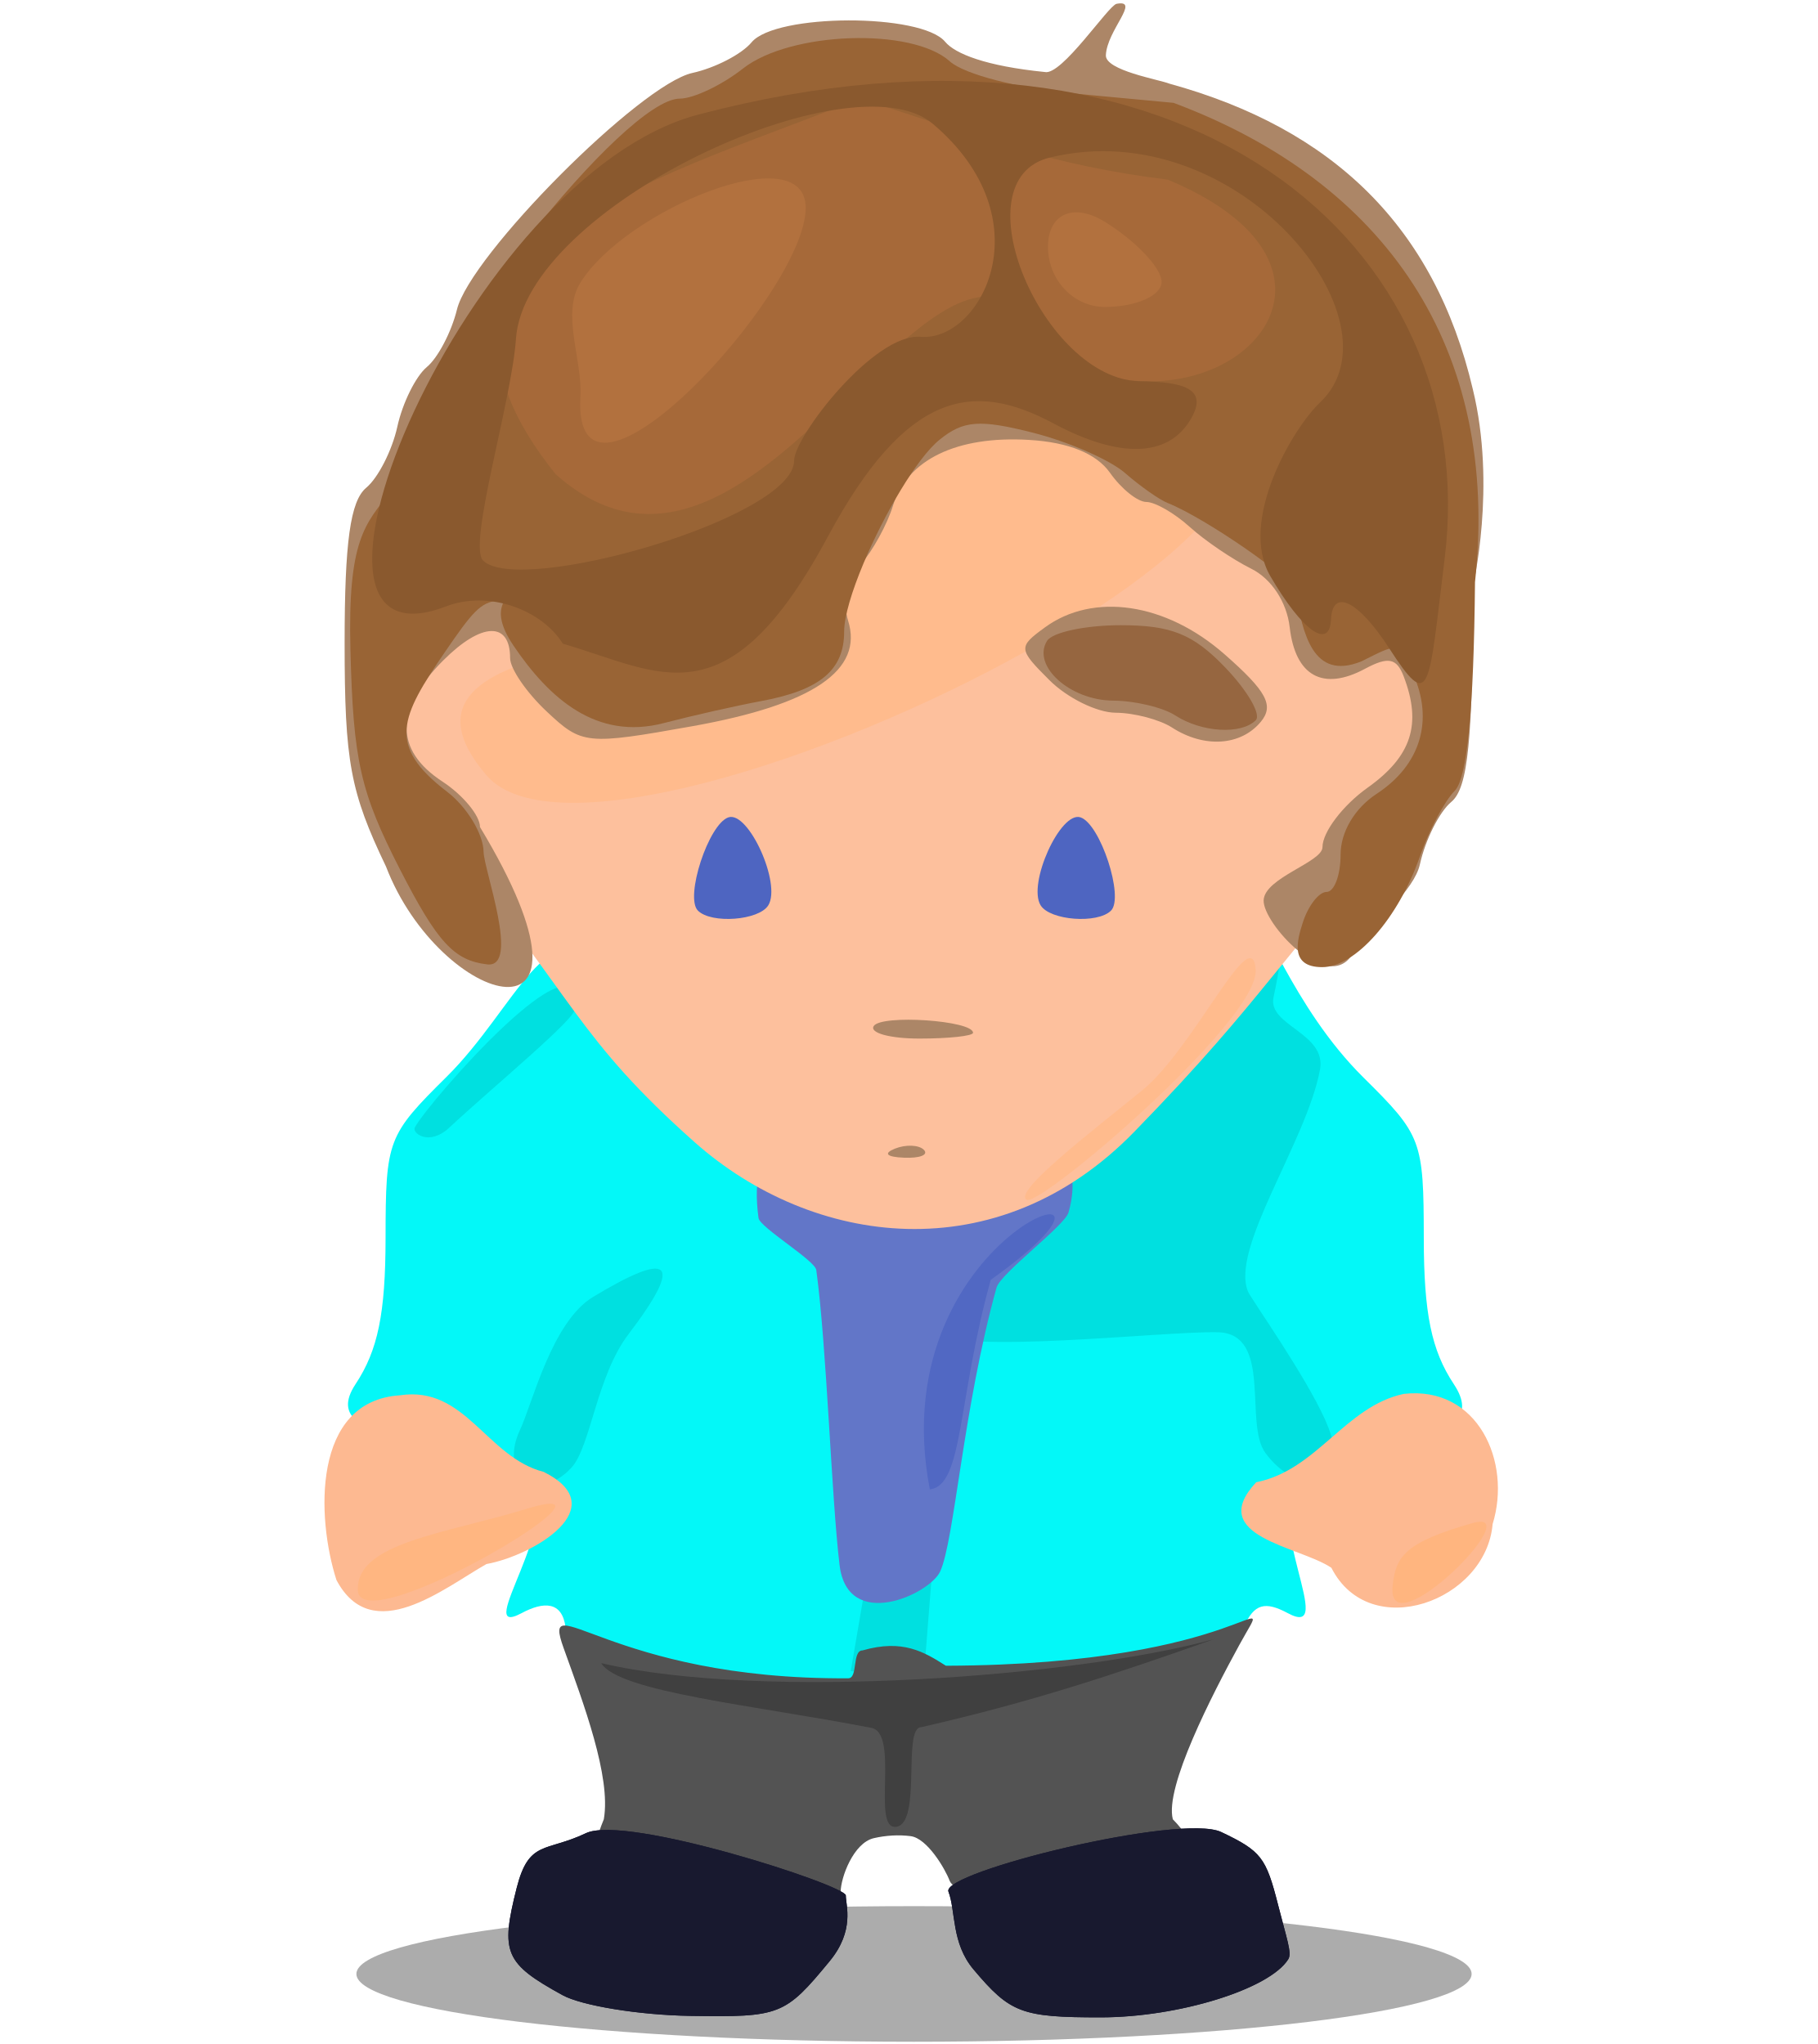
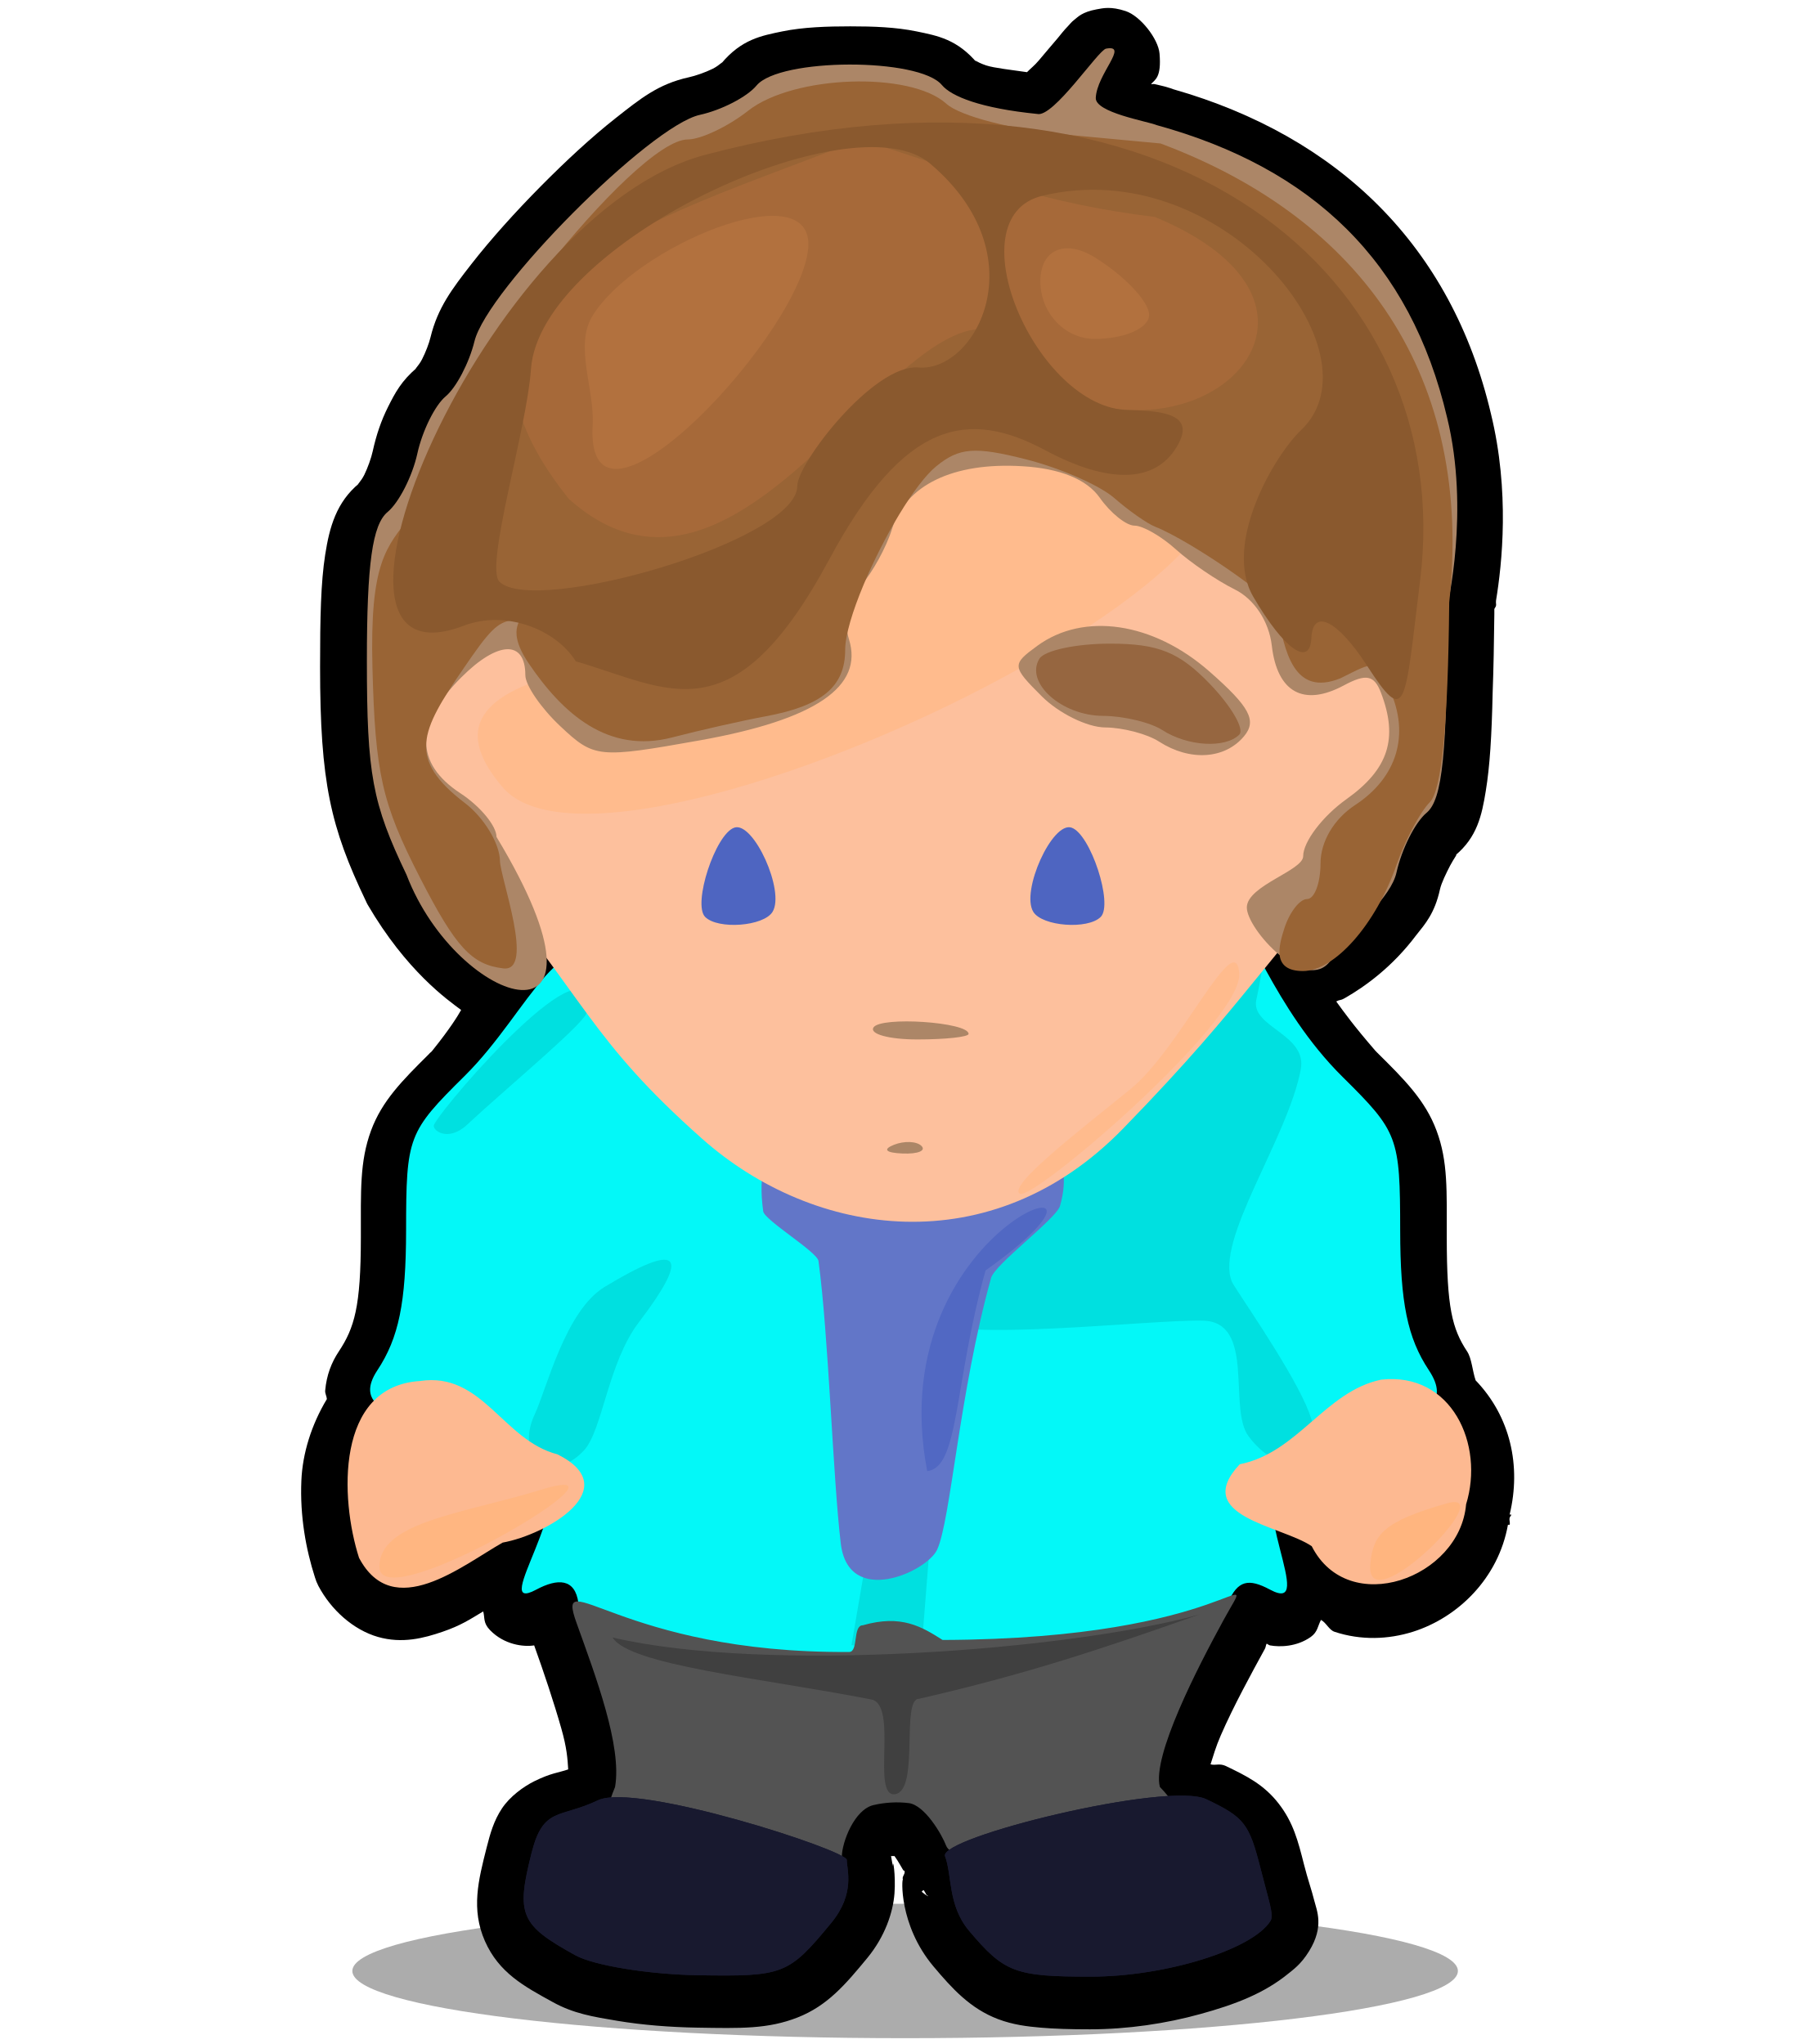
<svg xmlns="http://www.w3.org/2000/svg" id="svg1953" width="32" height="36" version="1.0">
  <defs id="defs1956">
    <linearGradient id="linearGradient2979">
      <stop style="stop-color:white;stop-opacity:1;" offset="0" id="stop2981" />
      <stop style="stop-color:white;stop-opacity:0;" offset="1" id="stop2983" />
    </linearGradient>
    <linearGradient id="linearGradient9439">
      <stop style="stop-color:#9eabdd;stop-opacity:1;" offset="0" id="stop9441" />
      <stop style="stop-color:#9eabdd;stop-opacity:0;" offset="1" id="stop9443" />
    </linearGradient>
  </defs>
-   <path style="fill:black;fill-opacity:0.328;stroke:none;stroke-width:0.4;stroke-miterlimit:4;stroke-dasharray:none;stroke-opacity:1" id="path2997" d="M 26.359 35.602 A 9.818 1.194 0 1 1  6.722,35.602 A 9.818 1.194 0 1 1  26.359 35.602 z" transform="translate(-0.446706,-0.83585)" />
-   <path style="fill:#03f8f8;stroke:none;stroke-width:0.4;stroke-miterlimit:4;stroke-dasharray:none;stroke-opacity:1;fill-opacity:1" d="M 21.963,16.033 C 21.749,16.033 21.515,16.261 21.443,16.539 C 21.37,16.817 21.083,17.103 20.805,17.176 C 20.527,17.249 20.3,17.498 20.3,17.73 C 20.3,17.976 20.078,18.152 19.77,18.152 C 19.479,18.152 18.989,18.404 18.682,18.711 C 18.261,19.232 17.852,18.476 17.121,19.976 C 17.121,20.104 16.853,20.256 16.525,20.312 C 15.748,20.445 14.737,20.289 14.737,20.035 C 14.737,19.78 12.666,18.417 12.277,18.417 C 12.115,18.417 11.394,17.791 10.674,17.027 C 9.651,15.94 9.088,17.752 7.869,18.96 C 6.822,19.996 6.791,20.078 6.789,21.805 C 6.788,23.133 6.654,23.783 6.261,24.377 C 5.466,25.577 8.445,25.19 9.297,26.043 C 9.99,26.736 8.29,28.89 9.181,28.413 C 9.577,28.201 9.898,28.203 9.958,28.66 C 10.223,30.649 21.402,29.824 21.9,28.66 C 22.082,28.236 22.282,28.201 22.678,28.413 C 23.568,28.89 22.2,26.736 22.893,26.043 C 23.746,25.19 26.392,25.577 25.598,24.377 C 25.204,23.783 25.071,23.133 25.07,21.805 C 25.068,20.083 25.034,19.994 24.008,18.978 C 22.739,17.722 22.228,16.033 21.963,16.033 z " id="path9762" />
-   <path id="path3032" style="fill:#00e0e0;fill-opacity:1;fill-rule:evenodd;stroke:none;stroke-width:1px;stroke-linecap:butt;stroke-linejoin:miter;stroke-opacity:1" d="M 10.114,17.774 C 10.177,17.91 8.669,19.154 7.909,19.862 C 7.553,20.193 7.249,19.955 7.305,19.855 C 7.557,19.394 10.281,16.286 10.114,17.774 z M 23.491,26.034 C 23.407,25.959 23.673,25.766 23.333,25.006 C 22.982,24.221 22.026,22.868 21.977,22.753 C 21.652,21.991 23.003,20.115 23.242,18.842 C 23.364,18.191 22.318,18.067 22.424,17.566 C 22.622,16.638 22.584,16.361 22.429,16.412 C 19.514,17.373 17.025,19.213 15.583,20.736 C 15.309,21.024 15.576,22.839 16.353,23.45 C 16.886,23.87 20.458,23.443 21.439,23.464 C 22.42,23.484 21.897,25.072 22.281,25.59 C 22.84,26.345 23.563,26.099 23.491,26.034 z M 9.155,25.187 C 9.374,24.722 9.715,23.282 10.443,22.842 C 11.773,22.038 12.076,22.173 11.067,23.498 C 10.501,24.242 10.4,25.484 10.061,25.85 C 9.472,26.488 8.779,25.983 9.155,25.187 z M 15.386,27.056 L 14.98,29.433 L 16.262,29.589 L 16.449,27.212 L 15.386,27.056 z " />
-   <path style="fill:#6276c8;fill-rule:evenodd;stroke:none;stroke-width:1px;stroke-linecap:butt;stroke-linejoin:miter;stroke-opacity:1;fill-opacity:1" d="M 13.76,20.239 L 18.513,20.114 C 18.362,20.114 19.114,20.3 18.814,21.355 C 18.749,21.587 17.617,22.426 17.547,22.678 C 16.958,24.796 16.805,27.14 16.554,27.679 C 16.366,28.081 14.925,28.746 14.783,27.565 C 14.637,26.349 14.559,23.73 14.373,22.368 C 14.35,22.198 13.378,21.617 13.356,21.452 C 13.159,19.994 13.993,20.18 13.76,20.239 z " id="path3034" />
-   <path style="fill:#fdc09d;fill-opacity:1;fill-rule:evenodd;stroke:none;stroke-width:1px;stroke-linecap:butt;stroke-linejoin:miter;stroke-opacity:1" d="M 7.065,11.661 C 6.102,13.094 5.852,12.454 7.979,15.011 C 10.128,17.594 10.161,18.277 12.229,20.115 C 14.297,21.953 17.558,22.417 19.975,19.931 C 22.392,17.446 22.482,16.886 24.403,14.941 C 26.324,12.996 24.965,13.512 25.247,11.661 C 27.384,5.675 21.682,2.354 16.437,1.352 C 11.938,1.196 8.435,7.876 7.065,11.661 z " id="path9764" />
-   <path id="path3051" d="M 13.872,10.671 C 12.95,11.422 6.328,11.047 8.567,13.656 C 10.806,16.264 28.096,7.525 19.412,6.643 C 10.728,5.76 14.795,9.92 13.872,10.671 z " style="fill:#ffbb8d;fill-opacity:1;fill-rule:evenodd;stroke:none;stroke-width:1px;stroke-linecap:butt;stroke-linejoin:miter;stroke-opacity:1" />
-   <path style="fill:#ac8667" d="M 6.797,15.263 C 6.166,13.945 6.068,13.416 6.068,11.323 C 6.068,9.546 6.169,8.822 6.449,8.59 C 6.658,8.416 6.904,7.933 6.996,7.516 C 7.087,7.099 7.321,6.626 7.516,6.464 C 7.711,6.302 7.949,5.847 8.046,5.452 C 8.279,4.496 11.272,1.487 12.191,1.285 C 12.591,1.197 13.061,0.954 13.234,0.745 C 13.657,0.236 16.222,0.229 16.642,0.736 C 16.818,0.947 17.359,1.164 18.395,1.268 C 18.692,1.342 19.517,0.094 19.661,0.067 C 20.091,-0.013 19.491,0.532 19.472,0.973 C 19.461,1.241 20.407,1.4 20.59,1.473 C 23.464,2.265 25.259,3.987 25.933,6.854 C 26.353,8.57 25.934,10.331 25.934,10.331 C 25.935,13.031 25.85,13.879 25.554,14.124 C 25.345,14.298 25.097,14.792 25.002,15.221 C 24.902,15.68 24.242,16.198 23.793,16.837 C 23.345,17.475 22.235,16.255 22.25,15.857 C 22.264,15.459 23.286,15.185 23.286,14.921 C 23.286,14.656 23.643,14.185 24.081,13.873 C 24.855,13.322 25.039,12.755 24.716,11.913 C 24.592,11.589 24.443,11.56 24.033,11.78 C 23.294,12.176 22.808,11.907 22.709,11.048 C 22.658,10.604 22.387,10.192 22.029,10.015 C 21.703,9.853 21.217,9.523 20.949,9.281 C 20.682,9.039 20.338,8.841 20.185,8.841 C 20.032,8.841 19.743,8.609 19.544,8.326 C 19.305,7.988 18.816,7.789 18.121,7.748 C 16.849,7.671 15.97,8.096 15.723,8.907 C 15.623,9.234 15.366,9.703 15.152,9.947 C 14.923,10.209 14.832,10.613 14.932,10.927 C 15.21,11.803 14.317,12.41 12.193,12.79 C 10.32,13.124 10.249,13.117 9.625,12.53 C 9.271,12.198 8.982,11.776 8.982,11.591 C 8.982,10.941 8.479,10.957 7.807,11.629 C 6.949,12.487 6.943,13.21 7.79,13.765 C 8.154,14.004 8.452,14.365 8.452,14.567 C 10.928,18.674 7.745,17.736 6.797,15.263 z M 20.637,12.814 C 20.419,12.673 19.972,12.555 19.644,12.553 C 19.316,12.551 18.791,12.292 18.478,11.979 C 17.928,11.43 17.925,11.396 18.396,11.052 C 19.251,10.426 20.529,10.616 21.56,11.522 C 22.304,12.175 22.439,12.426 22.199,12.714 C 21.847,13.138 21.203,13.179 20.637,12.814 z " id="path9766" />
-   <g id="g9768" transform="matrix(0.264883,0,0,0.264883,33.95201,-24.04291)">
-     <path id="path9770" d="M -41.579,152.125 C -41.937,153.253 -42.49,155.075 -40.285,155.075 C -38.08,155.075 -35.223,151.835 -33.786,147.704 C -33.187,145.983 -32.146,144.022 -31.472,143.346 C -30.648,142.52 -30.208,137.974 -30.128,129.478 C -28.433,113.867 -36.122,102.858 -50.168,97.606 L -56.76,96.99 C -60.469,96.644 -64.089,95.708 -65.036,94.85 C -67.548,92.577 -75.652,92.858 -78.79,95.326 C -80.188,96.426 -82.078,97.326 -82.99,97.326 C -86.684,97.326 -100.062,114.27 -100.062,119.01 C -100.062,119.56 -101.096,122.041 -102.207,123.453 C -103.926,125.639 -105.07,126.674 -104.883,133.986 C -104.694,141.356 -104.226,143.427 -101.589,148.575 C -99.104,153.425 -97.992,154.636 -95.789,154.892 C -93.586,155.148 -96.014,148.6 -96.031,147.409 C -96.049,146.217 -97.142,144.417 -98.461,143.409 C -102.482,140.335 -101.566,138.46 -98.579,134.091 C -96.788,131.471 -96.22,130.807 -95.087,130.707 C -93.954,130.607 -95.881,130.978 -94.047,133.692 C -91.655,137.23 -88.514,140.008 -84.063,138.849 C -82.138,138.348 -79.213,137.687 -77.563,137.381 C -73.662,136.657 -72.063,135.316 -72.063,132.769 C -72.063,131.752 -71.546,130.061 -70.775,128.224 C -69.405,124.96 -67.232,121.235 -65.729,120.013 C -64.139,118.72 -63.064,118.638 -59.508,119.541 C -57.144,120.141 -54.389,121.348 -53.386,122.224 C -52.383,123.099 -51.113,123.993 -50.563,124.211 C -48.042,125.21 -42.063,129.359 -42.063,130.109 C -41.574,132.869 -40.924,136.057 -37.679,134.744 C -35.307,133.575 -35.262,133.342 -34.262,135.538 C -32.844,138.649 -33.74,141.634 -36.667,143.552 C -38.127,144.509 -39.063,146.089 -39.063,147.599 C -39.063,148.961 -39.483,150.075 -39.995,150.075 C -40.508,150.075 -41.221,150.998 -41.579,152.125 z " style="fill:#996435;fill-opacity:1" />
-     <path id="path9772" d="M -50.05,138.339 C -50.875,137.806 -52.733,137.363 -54.178,137.354 C -57.053,137.337 -59.601,135.038 -58.577,133.383 C -58.223,132.809 -56.018,132.339 -53.678,132.339 C -50.318,132.339 -48.857,132.931 -46.724,135.158 C -45.238,136.709 -44.329,138.284 -44.703,138.658 C -45.674,139.629 -48.296,139.472 -50.05,138.339 z " style="fill:#966640;fill-opacity:1" />
-     <path style="fill:#4e65c1" d="M -81.784,151.317 C -82.67,150.431 -81.075,145.555 -79.755,145.115 C -78.425,144.671 -76.222,149.535 -77.106,150.965 C -77.728,151.972 -80.891,152.21 -81.784,151.317 z M -59.002,150.965 C -59.885,149.535 -57.682,144.671 -56.352,145.115 C -55.032,145.555 -53.437,150.431 -54.324,151.317 C -55.217,152.21 -58.379,151.972 -59.002,150.965 z " id="path9774" />
+   <path style="fill:black;fill-opacity:0.328;stroke:none;stroke-width:0.4;stroke-miterlimit:4;stroke-dasharray:none;stroke-opacity:1" id="path2997" d="M 26.359 35.602 A 9.818 1.194 0 1 1  6.722,35.602 A 9.818 1.194 0 1 1  26.359 35.602 z" transform="matrix(0.991321,0,0,0.991321,-0.459648,-0.579102)" />
+   <g id="g2870" transform="matrix(0.957507,0,0,0.957507,0.649741,0.792613)">
+     <path transform="translate(27.58238,0.437815)" d="M -8.094,-1.094 C -8.362,-1.044 -8.437,-0.955 -8.5,-0.906 C -8.563,-0.858 -8.59,-0.816 -8.625,-0.781 C -8.694,-0.711 -8.755,-0.631 -8.812,-0.562 C -8.927,-0.425 -9.038,-0.299 -9.156,-0.156 C -9.235,-0.061 -9.313,-0.003 -9.375,0.062 C -9.666,0.019 -9.977,-0.014 -10.125,-0.062 C -10.329,-0.129 -10.375,-0.207 -10.281,-0.094 C -10.656,-0.545 -11.021,-0.608 -11.406,-0.688 C -11.791,-0.767 -12.204,-0.781 -12.625,-0.781 C -13.046,-0.781 -13.49,-0.767 -13.875,-0.688 C -14.26,-0.608 -14.626,-0.544 -15,-0.094 C -14.937,-0.17 -15.023,-0.066 -15.156,0 C -15.289,0.066 -15.477,0.131 -15.594,0.156 C -16.158,0.28 -16.488,0.552 -16.938,0.906 C -17.387,1.26 -17.849,1.689 -18.312,2.156 C -18.776,2.624 -19.239,3.138 -19.594,3.594 C -19.948,4.049 -20.212,4.396 -20.344,4.938 C -20.372,5.053 -20.433,5.213 -20.5,5.344 C -20.567,5.475 -20.678,5.57 -20.594,5.5 C -20.876,5.734 -20.998,5.965 -21.125,6.219 C -21.252,6.472 -21.341,6.736 -21.406,7.031 C -21.434,7.16 -21.499,7.34 -21.562,7.469 C -21.626,7.598 -21.724,7.681 -21.656,7.625 C -22.074,7.971 -22.202,8.427 -22.281,8.938 C -22.361,9.448 -22.375,10.091 -22.375,11 C -22.375,13.125 -22.182,13.953 -21.531,15.312 C -21.522,15.334 -21.511,15.355 -21.5,15.375 C -20.788,16.595 -20.031,17.126 -19.781,17.312 C -19.845,17.426 -19.986,17.656 -20.312,18.062 C -20.343,18.101 -20.341,18.084 -20.375,18.125 C -20.866,18.612 -21.237,18.986 -21.438,19.531 C -21.648,20.104 -21.624,20.634 -21.625,21.5 C -21.626,22.771 -21.743,23.158 -22.031,23.594 C -22.164,23.794 -22.256,24.027 -22.281,24.312 C -22.286,24.366 -22.254,24.413 -22.25,24.469 C -22.535,24.942 -22.698,25.47 -22.719,25.969 C -22.747,26.623 -22.635,27.233 -22.469,27.75 C -22.453,27.804 -22.432,27.856 -22.406,27.906 C -22.171,28.35 -21.762,28.714 -21.312,28.844 C -20.863,28.973 -20.464,28.866 -20.125,28.75 C -19.789,28.635 -19.628,28.527 -19.375,28.375 C -19.342,28.497 -19.38,28.584 -19.25,28.719 C -18.988,28.99 -18.631,29.031 -18.438,29 C -18.26,29.495 -18.076,30.045 -17.938,30.531 C -17.837,30.886 -17.824,31.084 -17.812,31.281 C -17.994,31.344 -18.125,31.345 -18.438,31.5 C -18.633,31.597 -18.884,31.778 -19.031,32 C -19.178,32.222 -19.245,32.453 -19.312,32.719 C -19.465,33.32 -19.601,33.852 -19.344,34.438 C -19.086,35.023 -18.625,35.27 -18.094,35.562 C -17.71,35.774 -17.358,35.83 -16.906,35.906 C -16.454,35.982 -15.937,36.023 -15.438,36.031 C -14.64,36.044 -14.143,36.059 -13.594,35.844 C -13.044,35.628 -12.713,35.236 -12.312,34.75 C -11.985,34.353 -11.838,33.909 -11.812,33.562 C -11.787,33.216 -11.844,32.886 -11.844,33.062 C -11.844,33.062 -11.857,32.968 -11.875,32.875 C -11.856,32.873 -11.832,32.876 -11.812,32.875 C -11.744,32.965 -11.65,33.142 -11.656,33.125 C -11.645,33.154 -11.637,33.131 -11.625,33.156 C -11.618,33.219 -11.68,33.251 -11.656,33.312 C -11.677,33.257 -11.741,34.137 -11.094,34.906 C -10.752,35.312 -10.418,35.681 -9.906,35.875 C -9.628,35.98 -9.359,36.011 -9.125,36.031 C -8.874,36.053 -8.586,36.062 -8.219,36.062 C -7.524,36.062 -6.821,35.956 -6.188,35.781 C -5.554,35.607 -5.011,35.401 -4.562,35.031 C -4.483,34.966 -4.337,34.867 -4.188,34.625 C -3.905,34.167 -4.047,33.877 -4.094,33.688 C -4.141,33.498 -4.211,33.307 -4.281,33.031 C -4.391,32.597 -4.478,32.255 -4.75,31.906 C -5.022,31.557 -5.346,31.397 -5.719,31.219 C -5.834,31.164 -5.904,31.213 -6,31.188 C -5.947,31.025 -5.903,30.864 -5.812,30.656 C -5.578,30.117 -5.238,29.497 -5,29.062 C -4.982,29.029 -4.985,28.998 -4.969,28.969 C -4.943,28.975 -4.935,28.995 -4.906,29 C -4.726,29.033 -4.414,29.027 -4.156,28.844 C -4.028,28.752 -4.029,28.642 -3.969,28.531 C -3.872,28.583 -3.82,28.717 -3.719,28.75 C -3.232,28.911 -2.731,28.891 -2.281,28.75 C -1.442,28.486 -0.704,27.756 -0.531,26.781 L -0.5,26.781 C -0.487,26.74 -0.511,26.698 -0.5,26.656 C -0.497,26.631 -0.471,26.619 -0.469,26.594 L -0.5,26.594 C -0.284,25.702 -0.484,24.792 -1.125,24.125 C -1.185,23.95 -1.196,23.723 -1.281,23.594 C -1.558,23.175 -1.655,22.784 -1.656,21.5 C -1.657,20.634 -1.631,20.102 -1.844,19.531 C -2.051,18.974 -2.436,18.59 -2.938,18.094 C -2.953,18.075 -2.953,18.081 -2.969,18.062 C -3.38,17.586 -3.537,17.363 -3.688,17.156 C -3.607,17.112 -3.627,17.148 -3.531,17.094 C -3.148,16.875 -2.651,16.513 -2.219,15.938 C -2.052,15.729 -1.877,15.532 -1.781,15.094 C -1.754,14.971 -1.664,14.793 -1.594,14.656 C -1.523,14.52 -1.436,14.415 -1.5,14.469 C -1.097,14.134 -1.011,13.732 -0.938,13.281 C -0.864,12.831 -0.829,12.271 -0.812,11.469 C -0.796,11.048 -0.787,10.555 -0.781,10.031 C -0.781,9.997 -0.782,9.972 -0.781,9.938 C -0.778,9.922 -0.754,9.9 -0.75,9.875 C -0.745,9.839 -0.755,9.838 -0.75,9.781 C -0.64,9.112 -0.494,7.776 -0.844,6.344 C -1.569,3.258 -3.653,1.242 -6.688,0.375 C -6.738,0.355 -6.746,0.355 -6.781,0.344 C -6.874,0.314 -6.949,0.302 -7.031,0.281 C -7.05,0.276 -7.074,0.286 -7.094,0.281 C -7.021,0.197 -6.9,0.163 -6.938,-0.281 C -6.961,-0.552 -7.292,-0.974 -7.562,-1.062 C -7.833,-1.151 -7.972,-1.116 -8.094,-1.094 z M -11.281,33.5 C -11.262,33.507 -11.228,33.589 -11.219,33.594 C -11.167,33.619 -11.183,33.639 -11.312,33.531 L -11.281,33.5 z " id="path2868" style="fill:black;fill-opacity:1;stroke:none;stroke-width:0.4;stroke-miterlimit:4;stroke-opacity:1" />
+     <path id="path9762" d="M 21.963,16.033 C 21.749,16.033 21.515,16.261 21.443,16.539 C 21.37,16.817 21.083,17.103 20.805,17.176 C 20.527,17.249 20.3,17.498 20.3,17.73 C 20.3,17.976 20.078,18.152 19.77,18.152 C 19.479,18.152 18.989,18.404 18.682,18.711 C 18.261,19.232 17.852,18.476 17.121,19.976 C 17.121,20.104 16.853,20.256 16.525,20.312 C 15.748,20.445 14.737,20.289 14.737,20.035 C 14.737,19.78 12.666,18.417 12.277,18.417 C 12.115,18.417 11.394,17.791 10.674,17.027 C 9.651,15.94 9.088,17.752 7.869,18.96 C 6.822,19.996 6.791,20.078 6.789,21.805 C 6.788,23.133 6.654,23.783 6.261,24.377 C 5.466,25.577 8.445,25.19 9.297,26.043 C 9.99,26.736 8.29,28.89 9.181,28.413 C 9.577,28.201 9.898,28.203 9.958,28.66 C 10.223,30.649 21.402,29.824 21.9,28.66 C 22.082,28.236 22.282,28.201 22.678,28.413 C 23.568,28.89 22.2,26.736 22.893,26.043 C 23.746,25.19 26.392,25.577 25.598,24.377 C 25.204,23.783 25.071,23.133 25.07,21.805 C 25.068,20.083 25.034,19.994 24.008,18.978 C 22.739,17.722 22.228,16.033 21.963,16.033 z " style="fill:#03f8f8;fill-opacity:1;stroke:none;stroke-width:0.4;stroke-miterlimit:4;stroke-dasharray:none;stroke-opacity:1" />
+     <path d="M 10.114,17.774 C 10.177,17.91 8.669,19.154 7.909,19.862 C 7.553,20.193 7.249,19.955 7.305,19.855 C 7.557,19.394 10.281,16.286 10.114,17.774 z M 23.491,26.034 C 23.407,25.959 23.673,25.766 23.333,25.006 C 22.982,24.221 22.026,22.868 21.977,22.753 C 21.652,21.991 23.003,20.115 23.242,18.842 C 23.364,18.191 22.318,18.067 22.424,17.566 C 22.622,16.638 22.584,16.361 22.429,16.412 C 19.514,17.373 17.025,19.213 15.583,20.736 C 15.309,21.024 15.576,22.839 16.353,23.45 C 16.886,23.87 20.458,23.443 21.439,23.464 C 22.42,23.484 21.897,25.072 22.281,25.59 C 22.84,26.345 23.563,26.099 23.491,26.034 z M 9.155,25.187 C 9.374,24.722 9.715,23.282 10.443,22.842 C 11.773,22.038 12.076,22.173 11.067,23.498 C 10.501,24.242 10.4,25.484 10.061,25.85 C 9.472,26.488 8.779,25.983 9.155,25.187 z M 15.386,27.056 L 14.98,29.433 L 16.262,29.589 L 16.449,27.212 L 15.386,27.056 z " style="fill:#00e0e0;fill-opacity:1;fill-rule:evenodd;stroke:none;stroke-width:1px;stroke-linecap:butt;stroke-linejoin:miter;stroke-opacity:1" id="path3032" />
+     <path id="path3034" d="M 13.76,20.239 L 18.513,20.114 C 18.362,20.114 19.114,20.3 18.814,21.355 C 18.749,21.587 17.617,22.426 17.547,22.678 C 16.958,24.796 16.805,27.14 16.554,27.679 C 16.366,28.081 14.925,28.746 14.783,27.565 C 14.637,26.349 14.559,23.73 14.373,22.368 C 14.35,22.198 13.378,21.617 13.356,21.452 C 13.159,19.994 13.993,20.18 13.76,20.239 z " style="fill:#6276c8;fill-opacity:1;fill-rule:evenodd;stroke:none;stroke-width:1px;stroke-linecap:butt;stroke-linejoin:miter;stroke-opacity:1" />
+     <path id="path9764" d="M 7.065,11.661 C 6.102,13.094 5.852,12.454 7.979,15.011 C 10.128,17.594 10.161,18.277 12.229,20.115 C 14.297,21.953 17.558,22.417 19.975,19.931 C 22.392,17.446 22.482,16.886 24.403,14.941 C 26.324,12.996 24.965,13.512 25.247,11.661 C 27.384,5.675 21.682,2.354 16.437,1.352 C 11.938,1.196 8.435,7.876 7.065,11.661 z " style="fill:#fdc09d;fill-opacity:1;fill-rule:evenodd;stroke:none;stroke-width:1px;stroke-linecap:butt;stroke-linejoin:miter;stroke-opacity:1" />
+     <path style="fill:#ffbb8d;fill-opacity:1;fill-rule:evenodd;stroke:none;stroke-width:1px;stroke-linecap:butt;stroke-linejoin:miter;stroke-opacity:1" d="M 13.872,10.671 C 12.95,11.422 6.328,11.047 8.567,13.656 C 10.806,16.264 28.096,7.525 19.412,6.643 C 10.728,5.76 14.795,9.92 13.872,10.671 z " id="path3051" />
+     <path id="path9766" d="M 6.797,15.263 C 6.166,13.945 6.068,13.416 6.068,11.323 C 6.068,9.546 6.169,8.822 6.449,8.59 C 6.658,8.416 6.904,7.933 6.996,7.516 C 7.087,7.099 7.321,6.626 7.516,6.464 C 7.711,6.302 7.949,5.847 8.046,5.452 C 8.279,4.496 11.272,1.487 12.191,1.285 C 12.591,1.197 13.061,0.954 13.234,0.745 C 13.657,0.236 16.222,0.229 16.642,0.736 C 16.818,0.947 17.359,1.164 18.395,1.268 C 18.692,1.342 19.517,0.094 19.661,0.067 C 20.091,-0.013 19.491,0.532 19.472,0.973 C 19.461,1.241 20.407,1.4 20.59,1.473 C 23.464,2.265 25.259,3.987 25.933,6.854 C 26.353,8.57 25.934,10.331 25.934,10.331 C 25.935,13.031 25.85,13.879 25.554,14.124 C 25.345,14.298 25.097,14.792 25.002,15.221 C 24.902,15.68 24.242,16.198 23.793,16.837 C 23.345,17.475 22.235,16.255 22.25,15.857 C 22.264,15.459 23.286,15.185 23.286,14.921 C 23.286,14.656 23.643,14.185 24.081,13.873 C 24.855,13.322 25.039,12.755 24.716,11.913 C 24.592,11.589 24.443,11.56 24.033,11.78 C 23.294,12.176 22.808,11.907 22.709,11.048 C 22.658,10.604 22.387,10.192 22.029,10.015 C 21.703,9.853 21.217,9.523 20.949,9.281 C 20.682,9.039 20.338,8.841 20.185,8.841 C 20.032,8.841 19.743,8.609 19.544,8.326 C 19.305,7.988 18.816,7.789 18.121,7.748 C 16.849,7.671 15.97,8.096 15.723,8.907 C 15.623,9.234 15.366,9.703 15.152,9.947 C 14.923,10.209 14.832,10.613 14.932,10.927 C 15.21,11.803 14.317,12.41 12.193,12.79 C 10.32,13.124 10.249,13.117 9.625,12.53 C 9.271,12.198 8.982,11.776 8.982,11.591 C 8.982,10.941 8.479,10.957 7.807,11.629 C 6.949,12.487 6.943,13.21 7.79,13.765 C 8.154,14.004 8.452,14.365 8.452,14.567 C 10.928,18.674 7.745,17.736 6.797,15.263 z M 20.637,12.814 C 20.419,12.673 19.972,12.555 19.644,12.553 C 19.316,12.551 18.791,12.292 18.478,11.979 C 17.928,11.43 17.925,11.396 18.396,11.052 C 19.251,10.426 20.529,10.616 21.56,11.522 C 22.304,12.175 22.439,12.426 22.199,12.714 C 21.847,13.138 21.203,13.179 20.637,12.814 z " style="fill:#ac8667" />
+     <g transform="matrix(0.264883,0,0,0.264883,33.95201,-24.04291)" id="g9768">
+       <path style="fill:#996435;fill-opacity:1" d="M -41.579,152.125 C -41.937,153.253 -42.49,155.075 -40.285,155.075 C -38.08,155.075 -35.223,151.835 -33.786,147.704 C -33.187,145.983 -32.146,144.022 -31.472,143.346 C -30.648,142.52 -30.208,137.974 -30.128,129.478 C -28.433,113.867 -36.122,102.858 -50.168,97.606 L -56.76,96.99 C -60.469,96.644 -64.089,95.708 -65.036,94.85 C -67.548,92.577 -75.652,92.858 -78.79,95.326 C -80.188,96.426 -82.078,97.326 -82.99,97.326 C -86.684,97.326 -100.062,114.27 -100.062,119.01 C -100.062,119.56 -101.096,122.041 -102.207,123.453 C -103.926,125.639 -105.07,126.674 -104.883,133.986 C -104.694,141.356 -104.226,143.427 -101.589,148.575 C -99.104,153.425 -97.992,154.636 -95.789,154.892 C -93.586,155.148 -96.014,148.6 -96.031,147.409 C -96.049,146.217 -97.142,144.417 -98.461,143.409 C -102.482,140.335 -101.566,138.46 -98.579,134.091 C -96.788,131.471 -96.22,130.807 -95.087,130.707 C -93.954,130.607 -95.881,130.978 -94.047,133.692 C -91.655,137.23 -88.514,140.008 -84.063,138.849 C -82.138,138.348 -79.213,137.687 -77.563,137.381 C -73.662,136.657 -72.063,135.316 -72.063,132.769 C -72.063,131.752 -71.546,130.061 -70.775,128.224 C -69.405,124.96 -67.232,121.235 -65.729,120.013 C -64.139,118.72 -63.064,118.638 -59.508,119.541 C -57.144,120.141 -54.389,121.348 -53.386,122.224 C -52.383,123.099 -51.113,123.993 -50.563,124.211 C -48.042,125.21 -42.063,129.359 -42.063,130.109 C -41.574,132.869 -40.924,136.057 -37.679,134.744 C -35.307,133.575 -35.262,133.342 -34.262,135.538 C -32.844,138.649 -33.74,141.634 -36.667,143.552 C -38.127,144.509 -39.063,146.089 -39.063,147.599 C -39.063,148.961 -39.483,150.075 -39.995,150.075 C -40.508,150.075 -41.221,150.998 -41.579,152.125 z " id="path9770" />
+       <path style="fill:#966640;fill-opacity:1" d="M -50.05,138.339 C -50.875,137.806 -52.733,137.363 -54.178,137.354 C -57.053,137.337 -59.601,135.038 -58.577,133.383 C -58.223,132.809 -56.018,132.339 -53.678,132.339 C -50.318,132.339 -48.857,132.931 -46.724,135.158 C -45.238,136.709 -44.329,138.284 -44.703,138.658 C -45.674,139.629 -48.296,139.472 -50.05,138.339 z " id="path9772" />
+       <path id="path9774" d="M -81.784,151.317 C -82.67,150.431 -81.075,145.555 -79.755,145.115 C -78.425,144.671 -76.222,149.535 -77.106,150.965 C -77.728,151.972 -80.891,152.21 -81.784,151.317 z M -59.002,150.965 C -59.885,149.535 -57.682,144.671 -56.352,145.115 C -55.032,145.555 -53.437,150.431 -54.324,151.317 C -55.217,152.21 -58.379,151.972 -59.002,150.965 z " style="fill:#4e65c1" />
+     </g>
+     <path id="path9776" d="M 15.759,20.23 C 15.95,20.154 16.179,20.163 16.267,20.251 C 16.355,20.339 16.199,20.402 15.919,20.39 C 15.611,20.378 15.548,20.315 15.759,20.23 z M 15.384,18.072 C 15.513,17.863 17.133,17.972 17.133,18.19 C 17.133,18.246 16.709,18.292 16.191,18.292 C 15.672,18.292 15.309,18.193 15.384,18.072 z " style="fill:#ac8667" />
+     <path id="path9778" d="M 24.718,24.55 C 23.688,24.768 23.188,25.895 22.119,26.106 C 21.222,27.067 22.876,27.23 23.443,27.613 C 24.12,28.946 26.166,28.202 26.282,26.843 C 26.622,25.743 26.018,24.404 24.718,24.55 z M 7.041,24.575 C 5.492,24.675 5.573,26.737 5.924,27.828 C 6.553,29.016 7.814,27.972 8.565,27.547 C 9.38,27.4 10.829,26.551 9.574,25.924 C 8.564,25.664 8.196,24.399 7.041,24.575 z " style="fill:#fdb991;fill-opacity:1;stroke:none;stroke-width:0.3;stroke-miterlimit:4;stroke-dasharray:none;stroke-opacity:1" />
+     <path id="path2959" d="M 14.844,1.852 C 11.501,3.179 6.658,4.45 9.782,8.35 C 12.734,10.985 15.413,5.375 17.312,5.225 C 20.373,8.804 25.13,5.062 20.562,3.164 C 18.534,2.914 17.355,2.45 15.406,1.82 L 15.25,1.82 L 14.844,1.852 z " style="fill:#a66939;fill-opacity:1" />
+     <path style="fill:#8a592e;fill-opacity:1" d="M 9.91,11.337 C 9.547,10.75 8.621,10.386 7.851,10.681 C 4.496,11.968 8.247,3.088 12.29,2.02 C 20.896,-0.252 26.118,4.333 25.437,9.843 C 25.149,12.17 25.195,12.554 24.453,11.406 C 23.919,10.581 23.463,10.356 23.437,10.906 C 23.412,11.456 22.931,11.115 22.368,10.148 C 21.805,9.181 22.752,7.554 23.247,7.084 C 24.744,5.666 21.789,1.978 18.488,2.774 C 16.853,3.167 18.381,6.692 20.074,6.715 C 20.873,6.726 21.292,6.857 20.951,7.408 C 20.55,8.057 19.701,8.074 18.545,7.455 C 17.129,6.697 15.955,6.888 14.576,9.453 C 12.797,12.762 11.63,11.836 9.91,11.337 z M 13.983,8.111 C 13.983,7.693 15.39,5.863 16.212,5.932 C 17.269,6.02 18.419,3.868 16.423,2.179 C 14.995,0.97 9.242,3.645 9.085,5.967 C 9.011,7.059 8.231,9.598 8.506,9.872 C 9.137,10.504 13.983,9.129 13.983,8.111 z " id="path4069" />
+     <path style="fill:#b2713e;fill-opacity:1" d="M 14.187,3.663 C 14.187,2.388 11.01,3.7 10.218,4.981 C 9.878,5.531 10.258,6.336 10.22,6.983 C 10.065,9.606 14.182,5.186 14.187,3.663 z M 20.453,4.965 C 20.453,4.722 20.003,4.246 19.453,3.906 C 18.903,3.566 18.453,3.764 18.453,4.347 C 18.453,4.929 18.903,5.406 19.453,5.406 C 20.003,5.406 20.453,5.207 20.453,4.965 z " id="path4071" />
+     <path id="path9760" d="M 20.651,32.042 C 22.438,33.862 16.956,33.742 16.721,33.124 C 16.641,32.913 16.326,32.376 16.034,32.339 C 15.825,32.312 15.594,32.326 15.385,32.375 C 15.029,32.458 14.804,33.064 14.802,33.323 C 12.847,33.763 9.593,34.561 10.632,32.042 C 10.763,31.291 10.272,29.996 9.924,29.026 C 9.512,27.88 10.725,29.588 14.937,29.559 C 15.111,29.558 15,29.068 15.188,29.068 C 15.896,28.864 16.273,29.095 16.655,29.338 C 22.029,29.319 22.488,27.754 21.825,28.966 C 21.341,29.85 20.504,31.479 20.651,32.042 z " style="fill:#535353" />
+     <path d="M 16.7,33.316 C 16.569,32.971 20.8,31.931 21.504,32.267 C 22.208,32.602 22.292,32.715 22.504,33.548 C 22.653,34.138 22.752,34.396 22.685,34.505 C 22.358,35.033 20.753,35.531 19.377,35.531 C 17.987,35.531 17.789,35.456 17.14,34.685 C 16.749,34.22 16.831,33.661 16.7,33.316 z M 10.317,32.287 C 11.024,31.95 14.893,33.206 14.893,33.383 C 14.893,33.559 15.055,34 14.607,34.543 C 13.821,35.497 13.736,35.53 12.157,35.505 C 11.257,35.491 10.242,35.326 9.902,35.138 C 8.887,34.579 8.808,34.393 9.098,33.25 C 9.314,32.401 9.61,32.624 10.317,32.287 z " style="fill:#18192f;fill-opacity:1" id="path3007" />
+     <path d="M 15.331,30.43 C 15.854,30.502 15.332,32.246 15.784,32.174 C 16.235,32.101 15.885,30.422 16.221,30.42 C 18.174,29.973 19.585,29.504 21.375,28.87 C 18.992,29.527 13.424,29.957 10.586,29.292 C 10.893,29.801 13.291,30.034 15.331,30.43 z " style="fill:#404040;fill-opacity:1;fill-rule:evenodd;stroke:none;stroke-width:1px;stroke-linecap:butt;stroke-linejoin:miter;stroke-opacity:1" id="path3001" />
+     <path id="path3025" style="fill:#18192f;fill-opacity:1" d="M 16.7,33.316 C 16.569,32.971 20.8,31.931 21.504,32.267 C 22.208,32.602 22.292,32.715 22.504,33.548 C 22.653,34.138 22.752,34.396 22.685,34.505 C 22.358,35.033 20.753,35.531 19.377,35.531 C 17.987,35.531 17.789,35.456 17.14,34.685 C 16.749,34.22 16.831,33.661 16.7,33.316 z M 10.317,32.287 C 11.024,31.95 14.893,33.206 14.893,33.383 C 14.893,33.559 15.055,34 14.607,34.543 C 13.821,35.497 13.736,35.53 12.157,35.505 C 11.257,35.491 10.242,35.326 9.902,35.138 C 8.887,34.579 8.808,34.393 9.098,33.25 C 9.314,32.401 9.61,32.624 10.317,32.287 z " />
+     <path style="fill:#5168c3;fill-opacity:1;fill-rule:evenodd;stroke:none;stroke-width:1px;stroke-linecap:butt;stroke-linejoin:miter;stroke-opacity:1" d="M 17.445,22.541 C 16.856,24.658 16.964,26.17 16.372,26.231 C 15.469,21.533 20.81,20.144 17.445,22.541 z " id="path3043" />
+     <path id="path3045" d="M 20.108,19.207 C 19.186,19.957 17.841,20.989 18.076,21.13 C 18.31,21.271 22.172,17.97 22.11,17.08 C 22.047,16.189 21.031,18.456 20.108,19.207 z " style="fill:#ffbb8d;fill-opacity:1;fill-rule:evenodd;stroke:none;stroke-width:1px;stroke-linecap:butt;stroke-linejoin:miter;stroke-opacity:1" />
+     <path style="fill:#ffb681;fill-opacity:1;fill-rule:evenodd;stroke:none;stroke-width:1px;stroke-linecap:butt;stroke-linejoin:miter;stroke-opacity:1" d="M 6.3,28.004 C 6.328,28.952 11.351,25.936 9.273,26.574 C 7.84,27.014 6.276,27.168 6.3,28.004 z " id="path3053" />
+     <path id="path7864" d="M 24.521,27.939 C 24.414,29.071 26.947,26.537 25.933,26.824 C 24.744,27.162 24.572,27.407 24.521,27.939 z " style="fill:#ffb57f;fill-opacity:1;fill-rule:evenodd;stroke:none;stroke-width:1px;stroke-linecap:butt;stroke-linejoin:miter;stroke-opacity:1" />
  </g>
-   <path style="fill:#ac8667" d="M 15.759,20.23 C 15.95,20.154 16.179,20.163 16.267,20.251 C 16.355,20.339 16.199,20.402 15.919,20.39 C 15.611,20.378 15.548,20.315 15.759,20.23 z M 15.384,18.072 C 15.513,17.863 17.133,17.972 17.133,18.19 C 17.133,18.246 16.709,18.292 16.191,18.292 C 15.672,18.292 15.309,18.193 15.384,18.072 z " id="path9776" />
-   <path style="fill:#fdb991;fill-opacity:1;stroke:none;stroke-width:0.3;stroke-miterlimit:4;stroke-dasharray:none;stroke-opacity:1" d="M 24.718,24.55 C 23.688,24.768 23.188,25.895 22.119,26.106 C 21.222,27.067 22.876,27.23 23.443,27.613 C 24.12,28.946 26.166,28.202 26.282,26.843 C 26.622,25.743 26.018,24.404 24.718,24.55 z M 7.041,24.575 C 5.492,24.675 5.573,26.737 5.924,27.828 C 6.553,29.016 7.814,27.972 8.565,27.547 C 9.38,27.4 10.829,26.551 9.574,25.924 C 8.564,25.664 8.196,24.399 7.041,24.575 z " id="path9778" />
-   <path style="fill:#a66939;fill-opacity:1" d="M 14.844,1.852 C 11.501,3.179 6.658,4.45 9.782,8.35 C 12.734,10.985 15.413,5.375 17.312,5.225 C 20.373,8.804 25.13,5.062 20.562,3.164 C 18.534,2.914 17.355,2.45 15.406,1.82 L 15.25,1.82 L 14.844,1.852 z " id="path2959" />
-   <path id="path4069" d="M 9.91,11.337 C 9.547,10.75 8.621,10.386 7.851,10.681 C 4.496,11.968 8.247,3.088 12.29,2.02 C 20.896,-0.252 26.118,4.333 25.437,9.843 C 25.149,12.17 25.195,12.554 24.453,11.406 C 23.919,10.581 23.463,10.356 23.437,10.906 C 23.412,11.456 22.931,11.115 22.368,10.148 C 21.805,9.181 22.752,7.554 23.247,7.084 C 24.744,5.666 21.789,1.978 18.488,2.774 C 16.853,3.167 18.381,6.692 20.074,6.715 C 20.873,6.726 21.292,6.857 20.951,7.408 C 20.55,8.057 19.701,8.074 18.545,7.455 C 17.129,6.697 15.955,6.888 14.576,9.453 C 12.797,12.762 11.63,11.836 9.91,11.337 z M 13.983,8.111 C 13.983,7.693 15.39,5.863 16.212,5.932 C 17.269,6.02 18.419,3.868 16.423,2.179 C 14.995,0.97 9.242,3.645 9.085,5.967 C 9.011,7.059 8.231,9.598 8.506,9.872 C 9.137,10.504 13.983,9.129 13.983,8.111 z " style="fill:#8a592e;fill-opacity:1" />
-   <path id="path4071" d="M 14.187,3.663 C 14.187,2.388 11.01,3.7 10.218,4.981 C 9.878,5.531 10.258,6.336 10.22,6.983 C 10.065,9.606 14.182,5.186 14.187,3.663 z M 20.453,4.965 C 20.453,4.722 20.003,4.246 19.453,3.906 C 18.903,3.566 18.453,3.764 18.453,4.347 C 18.453,4.929 18.903,5.406 19.453,5.406 C 20.003,5.406 20.453,5.207 20.453,4.965 z " style="fill:#b2713e;fill-opacity:1" />
-   <path style="fill:#535353" d="M 20.651,32.042 C 22.438,33.862 16.956,33.742 16.721,33.124 C 16.641,32.913 16.326,32.376 16.034,32.339 C 15.825,32.312 15.594,32.326 15.385,32.375 C 15.029,32.458 14.804,33.064 14.802,33.323 C 12.847,33.763 9.593,34.561 10.632,32.042 C 10.763,31.291 10.272,29.996 9.924,29.026 C 9.512,27.88 10.725,29.588 14.937,29.559 C 15.111,29.558 15,29.068 15.188,29.068 C 15.896,28.864 16.273,29.095 16.655,29.338 C 22.029,29.319 22.488,27.754 21.825,28.966 C 21.341,29.85 20.504,31.479 20.651,32.042 z " id="path9760" />
-   <path id="path3007" style="fill:#18192f;fill-opacity:1" d="M 16.7,33.316 C 16.569,32.971 20.8,31.931 21.504,32.267 C 22.208,32.602 22.292,32.715 22.504,33.548 C 22.653,34.138 22.752,34.396 22.685,34.505 C 22.358,35.033 20.753,35.531 19.377,35.531 C 17.987,35.531 17.789,35.456 17.14,34.685 C 16.749,34.22 16.831,33.661 16.7,33.316 z M 10.317,32.287 C 11.024,31.95 14.893,33.206 14.893,33.383 C 14.893,33.559 15.055,34 14.607,34.543 C 13.821,35.497 13.736,35.53 12.157,35.505 C 11.257,35.491 10.242,35.326 9.902,35.138 C 8.887,34.579 8.808,34.393 9.098,33.25 C 9.314,32.401 9.61,32.624 10.317,32.287 z " />
-   <path id="path3001" style="fill:#404040;fill-opacity:1;fill-rule:evenodd;stroke:none;stroke-width:1px;stroke-linecap:butt;stroke-linejoin:miter;stroke-opacity:1" d="M 15.331,30.43 C 15.854,30.502 15.332,32.246 15.784,32.174 C 16.235,32.101 15.885,30.422 16.221,30.42 C 18.174,29.973 19.585,29.504 21.375,28.87 C 18.992,29.527 13.424,29.957 10.586,29.292 C 10.893,29.801 13.291,30.034 15.331,30.43 z " />
-   <path d="M 16.7,33.316 C 16.569,32.971 20.8,31.931 21.504,32.267 C 22.208,32.602 22.292,32.715 22.504,33.548 C 22.653,34.138 22.752,34.396 22.685,34.505 C 22.358,35.033 20.753,35.531 19.377,35.531 C 17.987,35.531 17.789,35.456 17.14,34.685 C 16.749,34.22 16.831,33.661 16.7,33.316 z M 10.317,32.287 C 11.024,31.95 14.893,33.206 14.893,33.383 C 14.893,33.559 15.055,34 14.607,34.543 C 13.821,35.497 13.736,35.53 12.157,35.505 C 11.257,35.491 10.242,35.326 9.902,35.138 C 8.887,34.579 8.808,34.393 9.098,33.25 C 9.314,32.401 9.61,32.624 10.317,32.287 z " style="fill:#18192f;fill-opacity:1" id="path3025" />
-   <path id="path3043" d="M 17.445,22.541 C 16.856,24.658 16.964,26.17 16.372,26.231 C 15.469,21.533 20.81,20.144 17.445,22.541 z " style="fill:#5168c3;fill-opacity:1;fill-rule:evenodd;stroke:none;stroke-width:1px;stroke-linecap:butt;stroke-linejoin:miter;stroke-opacity:1" />
-   <path style="fill:#ffbb8d;fill-rule:evenodd;stroke:none;stroke-width:1px;stroke-linecap:butt;stroke-linejoin:miter;stroke-opacity:1;fill-opacity:1" d="M 20.108,19.207 C 19.186,19.957 17.841,20.989 18.076,21.13 C 18.31,21.271 22.172,17.97 22.11,17.08 C 22.047,16.189 21.031,18.456 20.108,19.207 z " id="path3045" />
-   <path id="path3053" d="M 6.3,28.004 C 6.328,28.952 11.351,25.936 9.273,26.574 C 7.84,27.014 6.276,27.168 6.3,28.004 z " style="fill:#ffb681;fill-opacity:1;fill-rule:evenodd;stroke:none;stroke-width:1px;stroke-linecap:butt;stroke-linejoin:miter;stroke-opacity:1" />
-   <path style="fill:#ffb57f;fill-opacity:1;fill-rule:evenodd;stroke:none;stroke-width:1px;stroke-linecap:butt;stroke-linejoin:miter;stroke-opacity:1" d="M 24.521,27.939 C 24.414,29.071 26.947,26.537 25.933,26.824 C 24.744,27.162 24.572,27.407 24.521,27.939 z " id="path7864" />
</svg>
